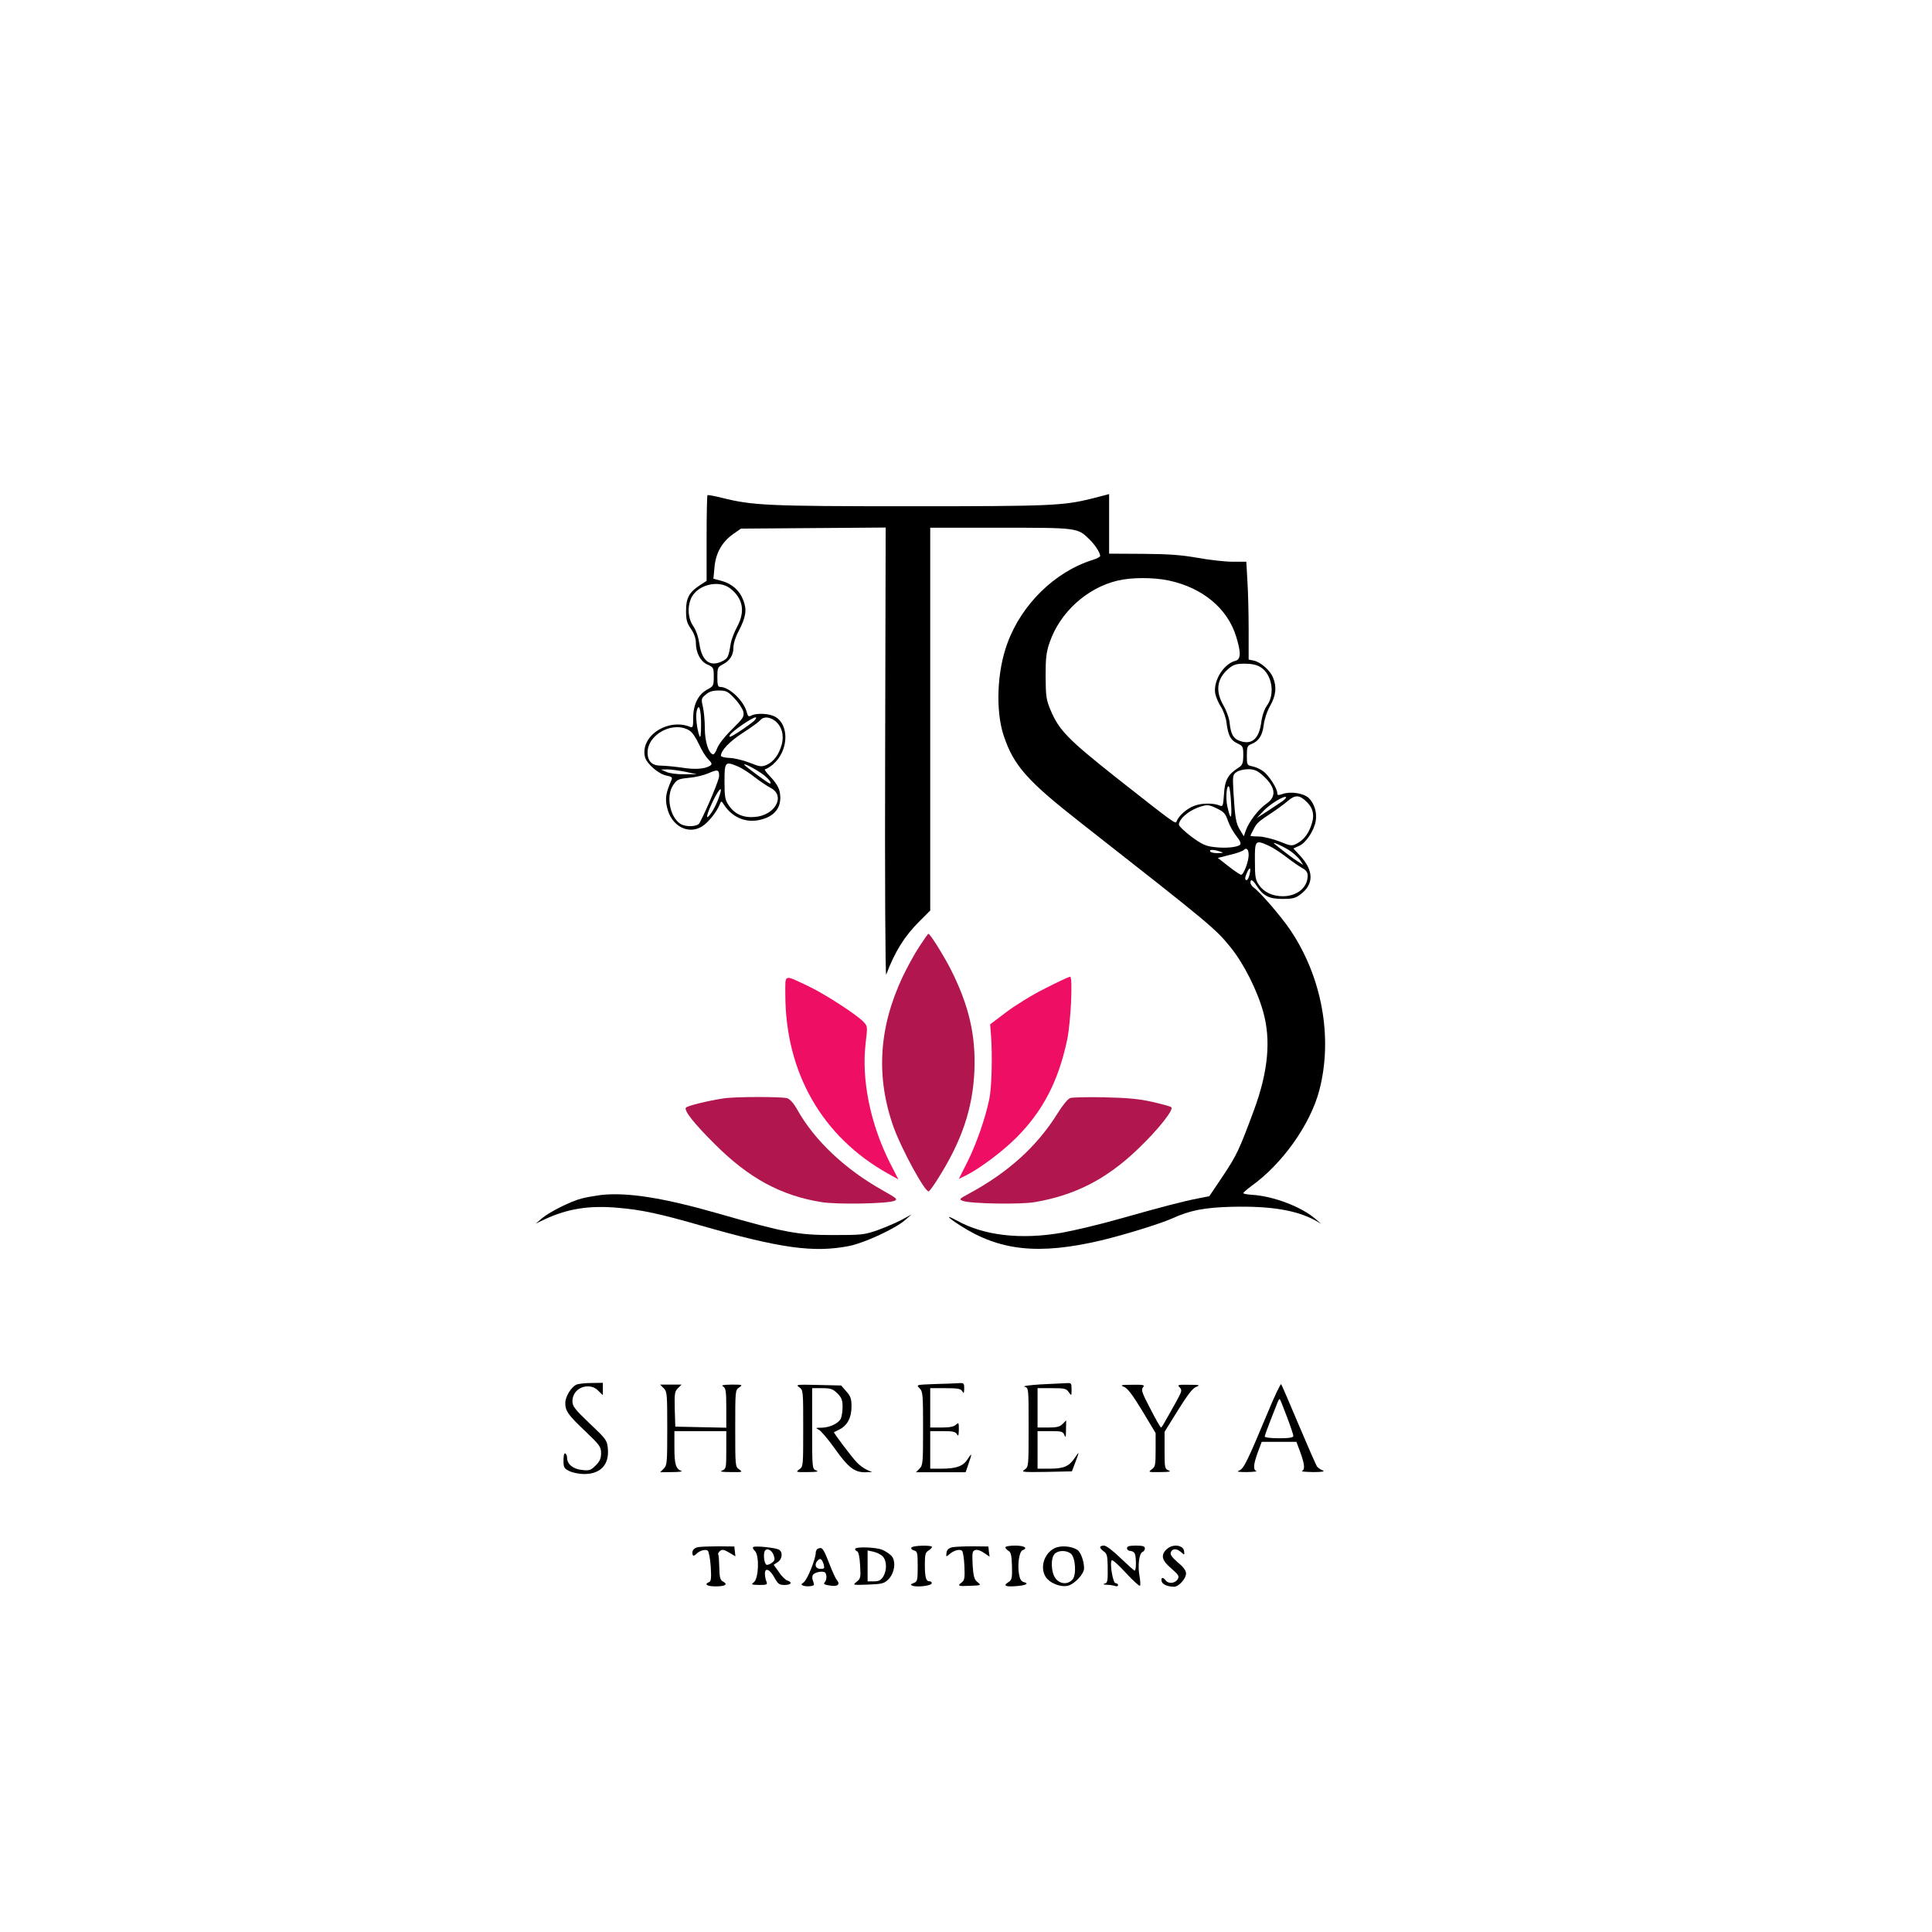
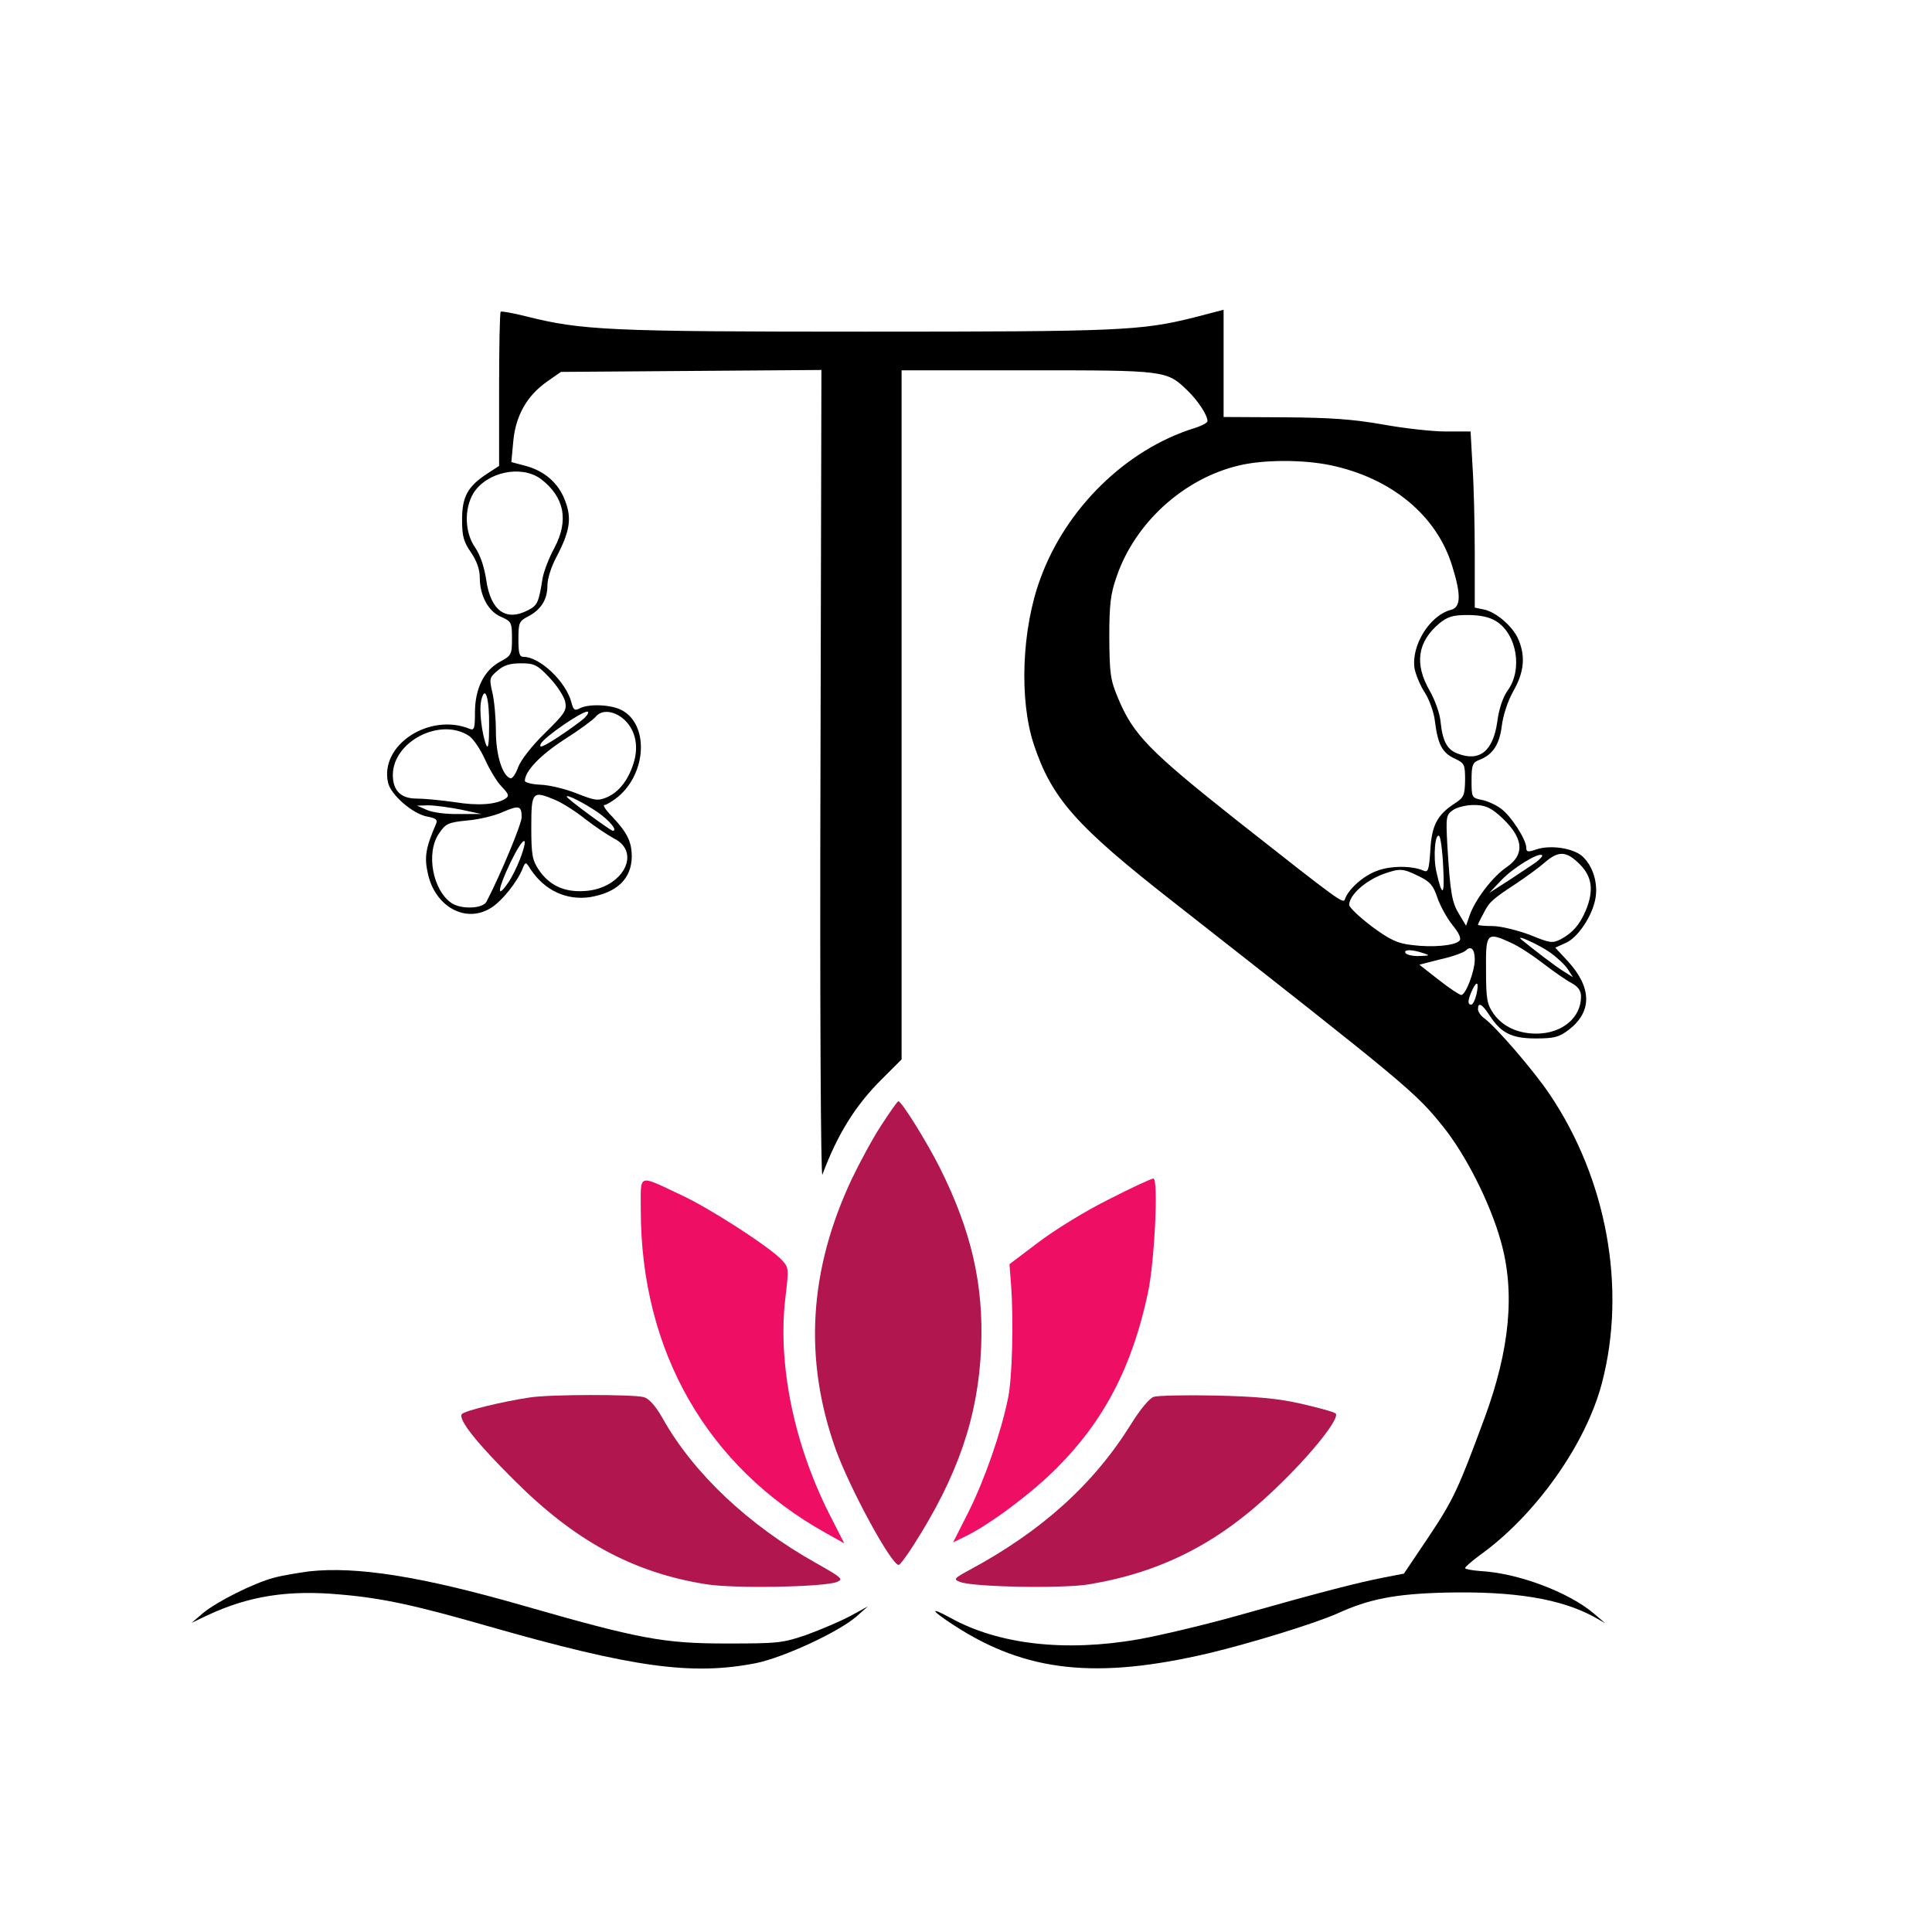
- <svg xmlns="http://www.w3.org/2000/svg" version="1.0" width="1080pt" height="1080pt" viewBox="0 0 1080 1080" preserveAspectRatio="xMidYMid meet">
-   <g transform="translate(0,1080) scale(0.1,-0.1)" fill="#000000" stroke="none">
+ <svg xmlns="http://www.w3.org/2000/svg" version="1.0" width="1080pt" height="1080pt" viewBox="0 0 600 600" preserveAspectRatio="xMidYMid meet">
+   <g transform="translate(-240,900) scale(0.1,-0.1)" fill="#000000" stroke="none">
    <path d="M3955 8032 c-3 -3 -5 -112 -5 -242 l0 -237 -37 -24 c-61 -40 -78 -72 -78 -143 0 -52 5 -69 28 -102 18 -27 27 -53 27 -78 0 -56 27 -106 67 -122 31 -14 33 -17 33 -67 0 -50 -2 -53 -37 -72 -50 -27 -78 -84 -78 -158 0 -47 -2 -56 -15 -51 -125 52 -281 -49 -255 -166 8 -38 77 -98 122 -106 27 -5 33 -10 27 -23 -32 -74 -37 -103 -25 -155 23 -103 118 -154 195 -106 35 21 84 83 100 125 8 19 9 19 24 -5 44 -66 112 -97 185 -86 83 14 128 57 129 125 0 46 -13 74 -60 124 -20 20 -31 37 -25 37 6 0 26 12 43 26 89 75 95 225 10 269 -33 17 -102 20 -130 5 -15 -8 -19 -5 -25 17 -16 65 -98 143 -149 143 -13 0 -16 11 -16 55 0 50 2 56 29 70 41 21 61 53 61 96 0 22 12 60 30 93 40 77 46 117 25 171 -20 54 -63 92 -122 108 l-45 12 6 64 c7 79 42 142 105 186 l43 30 404 3 405 3 -3 -1261 c-2 -707 1 -1250 6 -1238 47 126 103 216 186 298 l60 60 0 1070 0 1070 390 0 c431 0 433 0 498 -63 32 -31 62 -76 62 -95 0 -5 -19 -15 -42 -22 -211 -66 -398 -249 -477 -467 -58 -156 -66 -376 -21 -513 56 -170 132 -255 435 -492 723 -567 750 -589 836 -696 71 -88 147 -238 180 -357 45 -158 28 -336 -51 -550 -81 -219 -96 -252 -172 -366 l-78 -116 -62 -12 c-82 -16 -198 -46 -442 -115 -109 -31 -253 -65 -320 -77 -229 -40 -436 -16 -585 67 -68 37 -59 22 14 -25 222 -144 441 -167 790 -85 134 32 330 93 398 123 98 45 179 61 334 65 216 5 359 -19 463 -75 l35 -20 -35 30 c-79 67 -237 126 -353 132 -26 2 -47 6 -47 9 0 4 20 21 44 39 174 124 331 345 381 536 77 294 15 633 -162 896 -51 76 -169 212 -204 237 -10 7 -19 20 -19 28 0 23 13 16 35 -18 36 -56 69 -73 144 -73 58 0 73 4 103 27 73 56 72 131 -3 213 l-39 42 31 14 c38 15 85 85 94 140 8 47 -8 99 -40 129 -28 26 -100 37 -144 22 -26 -9 -31 -8 -31 5 0 26 -48 100 -79 122 -16 12 -43 24 -60 27 -30 6 -31 8 -31 60 0 48 3 56 24 64 42 16 63 48 70 106 4 32 18 76 36 108 33 58 38 107 16 159 -16 40 -69 86 -107 94 l-29 6 0 167 c0 92 -3 215 -7 273 l-6 107 -78 0 c-42 0 -130 10 -196 22 -92 16 -160 21 -305 22 l-188 1 0 166 0 167 -92 -24 c-165 -41 -229 -44 -1020 -44 -798 0 -881 4 -1056 48 -40 10 -74 16 -77 14z m2578 -477 c189 -40 329 -156 377 -313 28 -90 27 -128 -4 -136 -66 -17 -124 -111 -113 -182 4 -20 18 -54 32 -75 14 -22 28 -61 31 -87 9 -72 22 -99 60 -117 32 -15 34 -18 34 -68 -1 -47 -4 -54 -32 -72 -54 -35 -72 -68 -76 -146 -4 -61 -7 -69 -21 -63 -35 16 -104 16 -146 -1 -41 -15 -87 -56 -98 -87 -5 -16 -12 -11 -337 245 -270 214 -320 265 -367 377 -25 59 -27 77 -28 190 0 104 4 136 23 190 57 166 207 303 378 344 77 19 202 19 287 1z m-2454 -42 c74 -56 88 -129 43 -214 -17 -31 -33 -73 -37 -95 -12 -76 -16 -84 -45 -99 -69 -36 -116 -2 -130 94 -6 40 -18 76 -34 100 -33 47 -35 120 -6 169 41 66 148 89 209 45z m2967 -442 c65 -40 84 -152 35 -217 -13 -19 -26 -55 -31 -95 -13 -92 -55 -126 -124 -99 -32 12 -46 39 -52 97 -2 26 -17 68 -34 98 -48 83 -38 152 30 209 26 21 42 26 88 26 38 0 67 -6 88 -19z m-2940 -175 c23 -24 45 -58 49 -74 6 -28 0 -37 -63 -99 -41 -40 -75 -84 -83 -106 -7 -20 -18 -36 -24 -34 -25 8 -45 73 -45 147 0 41 -5 95 -11 120 -10 42 -9 46 16 67 19 17 39 23 72 23 42 0 51 -4 89 -44z m-187 -151 c0 -55 -3 -73 -9 -59 -14 36 -23 112 -15 141 12 48 25 4 24 -82z m296 25 c-11 -10 -48 -37 -83 -60 -48 -31 -60 -35 -52 -19 12 21 125 99 144 99 6 0 2 -9 -9 -20z m118 0 c37 -30 51 -79 37 -132 -16 -57 -46 -97 -85 -114 -29 -12 -38 -10 -94 12 -35 14 -85 26 -112 27 -27 1 -49 7 -49 12 0 30 48 80 122 128 46 29 89 61 97 70 18 23 53 21 84 -3z m-477 -55 c14 -9 36 -42 50 -73 14 -31 37 -70 52 -85 22 -23 24 -29 12 -37 -29 -19 -85 -23 -159 -11 -42 6 -95 11 -118 11 -48 0 -73 25 -73 73 0 104 147 180 236 122z m270 -200 c19 -8 61 -34 92 -59 31 -24 72 -51 89 -60 87 -44 26 -155 -89 -163 -65 -5 -112 17 -145 66 -20 30 -23 47 -23 132 0 111 3 115 76 84z m131 -38 c37 -26 62 -57 46 -57 -7 0 -143 100 -143 106 0 8 56 -21 97 -49z m-427 9 l65 -14 -70 0 c-40 -1 -83 5 -100 13 l-30 13 35 1 c19 0 64 -6 100 -13z m190 -24 c0 -21 -64 -175 -109 -262 -11 -22 -77 -25 -108 -5 -59 39 -81 156 -40 216 21 31 28 35 89 41 36 3 85 15 109 26 51 22 59 20 59 -16z m3035 7 c76 -67 84 -121 24 -162 -44 -30 -98 -101 -115 -150 l-11 -32 -21 35 c-23 37 -28 66 -37 212 -5 92 -4 97 17 112 12 9 42 16 65 16 33 0 50 -7 78 -31z m-173 -162 c5 -90 -3 -96 -21 -15 -11 46 -4 125 9 111 4 -4 10 -48 12 -96z m-2867 25 c-10 -26 -27 -60 -38 -75 -36 -52 -31 -18 8 64 41 84 60 91 30 11z m3155 -10 c-13 -9 -51 -34 -84 -56 l-61 -39 38 40 c36 38 116 87 126 77 3 -2 -6 -12 -19 -22z m136 -6 c39 -39 44 -82 19 -143 -19 -45 -41 -70 -78 -90 -26 -13 -33 -12 -94 13 -37 14 -88 27 -115 28 -26 0 -48 2 -48 4 0 2 7 17 17 35 18 36 27 44 103 94 30 20 70 49 88 65 43 37 67 35 108 -6z m-500 -37 c35 -17 45 -28 58 -67 9 -26 30 -64 47 -85 21 -26 28 -42 21 -49 -15 -15 -84 -21 -146 -13 -46 5 -69 16 -126 58 -38 29 -70 59 -70 67 1 31 50 75 107 96 51 18 60 17 109 -7z m289 -208 c22 -10 65 -38 96 -62 31 -24 71 -52 88 -61 22 -12 31 -24 31 -43 0 -66 -59 -115 -139 -115 -57 0 -104 22 -132 61 -21 30 -24 45 -24 137 -1 116 2 119 80 83z m119 -29 c21 -15 46 -38 55 -52 l16 -25 -30 19 c-26 16 -96 70 -130 98 -22 19 53 -15 89 -40z m-234 -22 c0 -36 -28 -110 -42 -110 -5 0 -37 21 -70 47 l-60 47 66 17 c37 8 72 21 78 27 16 16 28 5 28 -28z m-160 20 c22 -7 21 -8 -12 -9 -20 -1 -40 4 -43 9 -7 12 19 12 55 0z m165 -129 c-4 -17 -11 -31 -16 -31 -12 0 -11 14 3 45 15 32 22 25 13 -14z" />
    <path d="M5138 5507 c-26 -39 -67 -115 -92 -167 -134 -284 -151 -561 -50 -843 45 -123 172 -357 195 -357 4 0 25 28 47 63 137 214 200 398 209 612 8 196 -30 362 -129 560 -40 79 -118 205 -128 205 -3 0 -26 -33 -52 -73z" fill="#B1164F" />
    <path d="M4390 5243 c0 -438 205 -797 573 -1003 l59 -33 -47 92 c-111 221 -160 467 -136 670 11 92 11 94 -11 118 -37 40 -224 161 -313 202 -136 64 -125 68 -125 -46z" fill="#EE0E64" />
    <path d="M5843 5275 c-71 -35 -168 -95 -218 -133 l-90 -68 5 -65 c8 -109 4 -291 -10 -354 -22 -106 -71 -247 -121 -348 l-49 -97 43 21 c77 39 201 132 278 209 148 148 235 315 284 545 21 99 33 355 17 355 -6 0 -69 -29 -139 -65z" fill="#EE0E64" />
    <path d="M4045 4660 c-87 -13 -205 -42 -211 -52 -11 -17 48 -91 161 -203 189 -190 371 -289 598 -325 85 -14 365 -9 406 7 21 9 16 13 -65 59 -209 117 -380 278 -476 449 -22 39 -42 61 -58 66 -33 9 -292 9 -355 -1z" fill="#B1164F" />
    <path d="M5983 4662 c-13 -4 -42 -39 -70 -84 -116 -187 -278 -333 -501 -453 -50 -27 -52 -30 -30 -38 40 -16 323 -21 402 -7 225 38 402 129 575 295 115 109 207 226 188 236 -7 5 -56 18 -108 30 -71 16 -136 22 -264 25 -93 2 -180 0 -192 -4z" fill="#B1164F" />
    <path d="M3360 4120 c-36 -5 -85 -13 -110 -20 -61 -16 -177 -74 -220 -110 l-35 -30 50 24 c129 60 251 79 413 64 130 -11 234 -34 457 -98 451 -129 634 -154 833 -115 87 18 257 97 312 145 l35 31 -55 -30 c-30 -16 -91 -42 -135 -58 -75 -26 -90 -27 -250 -27 -194 0 -270 14 -635 119 -314 90 -513 121 -660 105z" />
-     <path d="M3223 3060 c-29 -12 -63 -67 -63 -103 0 -44 15 -66 111 -157 82 -78 89 -88 89 -123 0 -30 -7 -46 -30 -69 -28 -28 -36 -30 -78 -25 -49 5 -82 33 -82 68 0 10 -4 21 -10 24 -6 4 -10 -11 -10 -38 0 -41 3 -46 34 -61 19 -9 55 -16 81 -16 92 0 141 52 133 142 -5 48 -9 53 -102 141 -84 80 -96 96 -96 125 0 46 38 82 85 82 25 0 44 -8 60 -25 l25 -24 0 34 0 35 -62 -1 c-35 0 -73 -4 -85 -9z" />
-     <path d="M5223 3063 c-102 -4 -102 -4 -83 -23 19 -19 20 -35 20 -225 0 -192 -1 -206 -20 -225 l-20 -20 139 0 139 0 16 47 c21 60 20 65 -5 26 -25 -39 -63 -53 -145 -53 l-64 0 0 105 0 105 70 0 c55 0 71 -3 79 -17 8 -14 10 -9 11 25 0 40 -1 42 -16 28 -11 -11 -35 -16 -80 -16 l-64 0 0 110 0 110 85 0 c69 0 86 -3 94 -17 9 -15 10 -12 11 15 0 30 -2 32 -32 30 -18 -1 -79 -4 -135 -5z" />
-     <path d="M5815 3061 c-60 -4 -100 -9 -87 -13 22 -6 22 -7 22 -226 0 -218 0 -221 -22 -237 -21 -14 -13 -15 121 -13 l143 3 19 50 c24 64 24 65 -4 24 -31 -46 -61 -59 -139 -59 l-68 0 0 105 0 105 70 0 c64 0 72 -2 80 -22 7 -18 9 -12 9 30 l1 52 -20 -20 c-16 -16 -33 -20 -80 -20 l-60 0 0 110 0 110 79 0 c71 0 82 -2 95 -22 16 -22 16 -22 16 15 0 36 -1 37 -32 35 -18 -1 -82 -4 -143 -7z" />
-     <path d="M7086 2902 c-114 -273 -133 -311 -158 -322 -18 -7 -8 -9 42 -9 36 1 59 3 53 6 -19 7 -16 38 8 104 l22 59 97 0 97 0 22 -59 c24 -66 27 -97 9 -104 -7 -3 21 -5 62 -6 49 0 68 3 55 9 -12 4 -26 14 -32 21 -6 8 -52 113 -103 234 -51 121 -95 223 -98 227 -4 4 -38 -68 -76 -160z m108 -22 c20 -52 36 -101 36 -107 0 -9 -23 -13 -80 -13 -45 0 -80 4 -80 10 0 5 14 44 31 87 17 43 35 89 40 102 5 13 11 22 13 20 3 -2 20 -47 40 -99z" />
-     <path d="M3710 3040 c19 -19 20 -33 20 -225 0 -192 -1 -206 -20 -225 l-20 -20 68 1 c37 0 60 3 52 6 -32 11 -40 37 -40 130 l0 93 145 0 145 0 0 -105 c0 -100 -1 -106 -22 -115 -17 -6 -5 -9 47 -9 66 -1 68 0 47 15 -22 15 -22 19 -22 229 0 210 0 214 22 229 21 15 19 16 -42 16 -49 -1 -61 -3 -47 -11 14 -9 17 -26 17 -120 l0 -110 -142 3 -143 3 -3 97 c-2 87 -1 99 18 118 l20 20 -60 0 -60 0 20 -20z" />
-     <path d="M4468 3045 c22 -16 22 -20 22 -230 0 -210 0 -214 -22 -229 -21 -15 -19 -16 47 -15 52 0 64 3 48 9 -23 9 -23 10 -23 235 l0 225 56 0 c48 0 59 -4 85 -29 24 -24 29 -38 29 -76 0 -25 -5 -55 -10 -66 -15 -27 -62 -49 -107 -50 -34 0 -36 -1 -16 -11 12 -6 52 -53 89 -105 75 -106 110 -133 169 -133 l40 1 -30 13 c-16 8 -42 26 -56 42 -33 35 -131 166 -127 168 2 1 16 8 32 16 43 22 66 66 66 127 0 44 -5 58 -29 85 l-29 33 -129 3 c-120 3 -127 2 -105 -13z" />
-     <path d="M6282 3048 c20 -7 47 -42 103 -134 l75 -125 0 -94 c0 -86 -2 -95 -22 -109 -21 -15 -19 -16 47 -15 52 0 64 3 48 9 -22 9 -23 15 -23 113 l0 103 75 121 c55 88 83 124 103 131 23 9 17 11 -41 11 -63 1 -67 0 -52 -15 14 -15 12 -22 -22 -83 -20 -36 -46 -83 -58 -103 -11 -21 -22 -38 -25 -38 -3 0 -30 47 -59 104 -47 89 -53 107 -42 120 12 14 6 16 -60 15 -61 0 -69 -2 -47 -11z" />
-     <path d="M3907 2152 c-28 -3 -42 -21 -35 -43 3 -8 8 -7 19 3 19 20 51 29 65 20 6 -4 14 -44 17 -89 4 -64 2 -83 -9 -87 -30 -12 -12 -24 36 -24 55 0 71 11 42 27 -16 8 -20 23 -21 77 -1 36 -3 70 -6 74 -3 4 2 13 10 20 12 10 22 8 51 -9 l35 -21 -3 27 -3 28 -85 1 c-47 0 -98 -2 -113 -4z" />
-     <path d="M4213 2153 c-8 -3 -5 -11 7 -23 26 -26 21 -154 -6 -175 -17 -13 -14 -14 30 -15 42 0 47 2 41 18 -5 9 -8 28 -9 42 -2 39 26 30 52 -17 21 -38 28 -43 58 -43 37 0 46 15 15 25 -10 3 -32 24 -47 47 l-29 41 23 15 c26 17 29 58 5 70 -20 10 -122 21 -140 15z m112 -47 c8 -23 6 -30 -10 -42 -10 -8 -24 -13 -30 -11 -12 4 -19 52 -11 74 9 23 40 11 51 -21z" />
-     <path d="M5095 2149 c-4 -6 2 -13 14 -16 19 -5 21 -12 21 -89 0 -79 -2 -85 -22 -93 -18 -7 -20 -10 -8 -15 24 -10 103 -1 108 12 2 7 -3 12 -11 12 -21 0 -27 22 -27 96 0 53 3 66 20 76 11 7 20 16 20 20 0 12 -108 9 -115 -3z" />
-     <path d="M5325 2151 c-22 -5 -31 -13 -34 -31 -3 -24 -2 -24 15 -9 24 21 56 31 71 21 6 -4 12 -41 14 -85 3 -66 1 -81 -14 -92 -27 -20 -21 -23 41 -20 71 3 68 2 44 23 -16 13 -21 33 -25 94 -3 69 -2 78 15 83 10 4 31 -3 49 -16 l31 -21 -4 28 -3 29 -85 1 c-47 0 -98 -2 -115 -5z" />
-     <path d="M5620 2150 c0 -5 8 -13 17 -19 14 -7 18 -25 20 -85 2 -66 -1 -78 -18 -89 -33 -20 -21 -28 36 -24 60 4 81 15 48 23 -15 4 -22 17 -27 46 -9 54 2 125 20 132 32 12 11 26 -41 26 -30 0 -55 -4 -55 -10z" />
-     <path d="M5894 2145 c-58 -30 -82 -108 -48 -161 22 -33 80 -57 121 -49 37 7 93 65 93 98 0 41 -19 92 -39 104 -34 21 -93 25 -127 8z m91 -29 c27 -20 34 -120 10 -146 -26 -29 -69 -26 -94 6 -26 33 -29 115 -5 138 19 20 64 21 89 2z" />
-     <path d="M6150 2151 c0 -6 9 -16 21 -24 17 -12 20 -26 21 -78 1 -92 0 -97 -19 -102 -10 -3 -4 -5 14 -6 17 0 38 -4 47 -7 9 -3 16 -1 16 5 0 6 -6 11 -14 11 -15 0 -34 115 -21 128 4 4 40 -28 80 -72 40 -43 75 -75 78 -70 3 5 1 29 -3 54 -11 56 -2 127 16 134 8 3 14 12 14 21 0 11 -12 15 -50 15 -38 0 -50 -4 -50 -15 0 -8 9 -15 19 -15 10 0 22 -7 25 -16 8 -21 8 -94 -1 -94 -3 0 -39 32 -79 70 -43 42 -80 70 -93 70 -12 0 -21 -4 -21 -9z" />
-     <path d="M6522 2140 c-35 -33 -28 -63 26 -108 40 -35 45 -43 36 -59 -15 -25 -53 -29 -69 -6 -15 20 -29 14 -20 -10 6 -15 35 -27 68 -27 26 0 67 45 67 74 0 16 -14 36 -46 62 -33 29 -44 44 -39 57 9 22 33 22 58 0 18 -17 19 -17 16 7 -5 34 -64 41 -97 10z" />
-     <path d="M4573 2143 c-7 -2 -13 -13 -13 -23 0 -34 -47 -151 -67 -165 -15 -11 -16 -14 -3 -19 21 -7 60 -3 60 6 0 4 -3 15 -6 23 -4 8 -4 21 -1 29 6 14 44 25 65 18 15 -5 16 -44 1 -59 -7 -7 1 -12 28 -16 44 -8 62 5 42 29 -8 9 -28 53 -45 98 -32 81 -38 89 -61 79z m32 -90 c5 -20 3 -23 -19 -23 -28 0 -36 26 -14 48 14 14 23 7 33 -25z" />
-     <path d="M4780 2141 c0 -5 5 -11 12 -13 7 -3 14 -33 16 -78 4 -67 3 -75 -19 -92 -24 -19 -24 -19 63 -16 79 3 90 6 114 29 35 35 44 101 18 131 -11 11 -33 27 -51 34 -36 16 -153 19 -153 5z m154 -41 c24 -24 25 -80 2 -115 -12 -19 -25 -25 -51 -25 l-35 0 0 86 0 87 32 -7 c18 -4 42 -15 52 -26z" />
  </g>
</svg>
